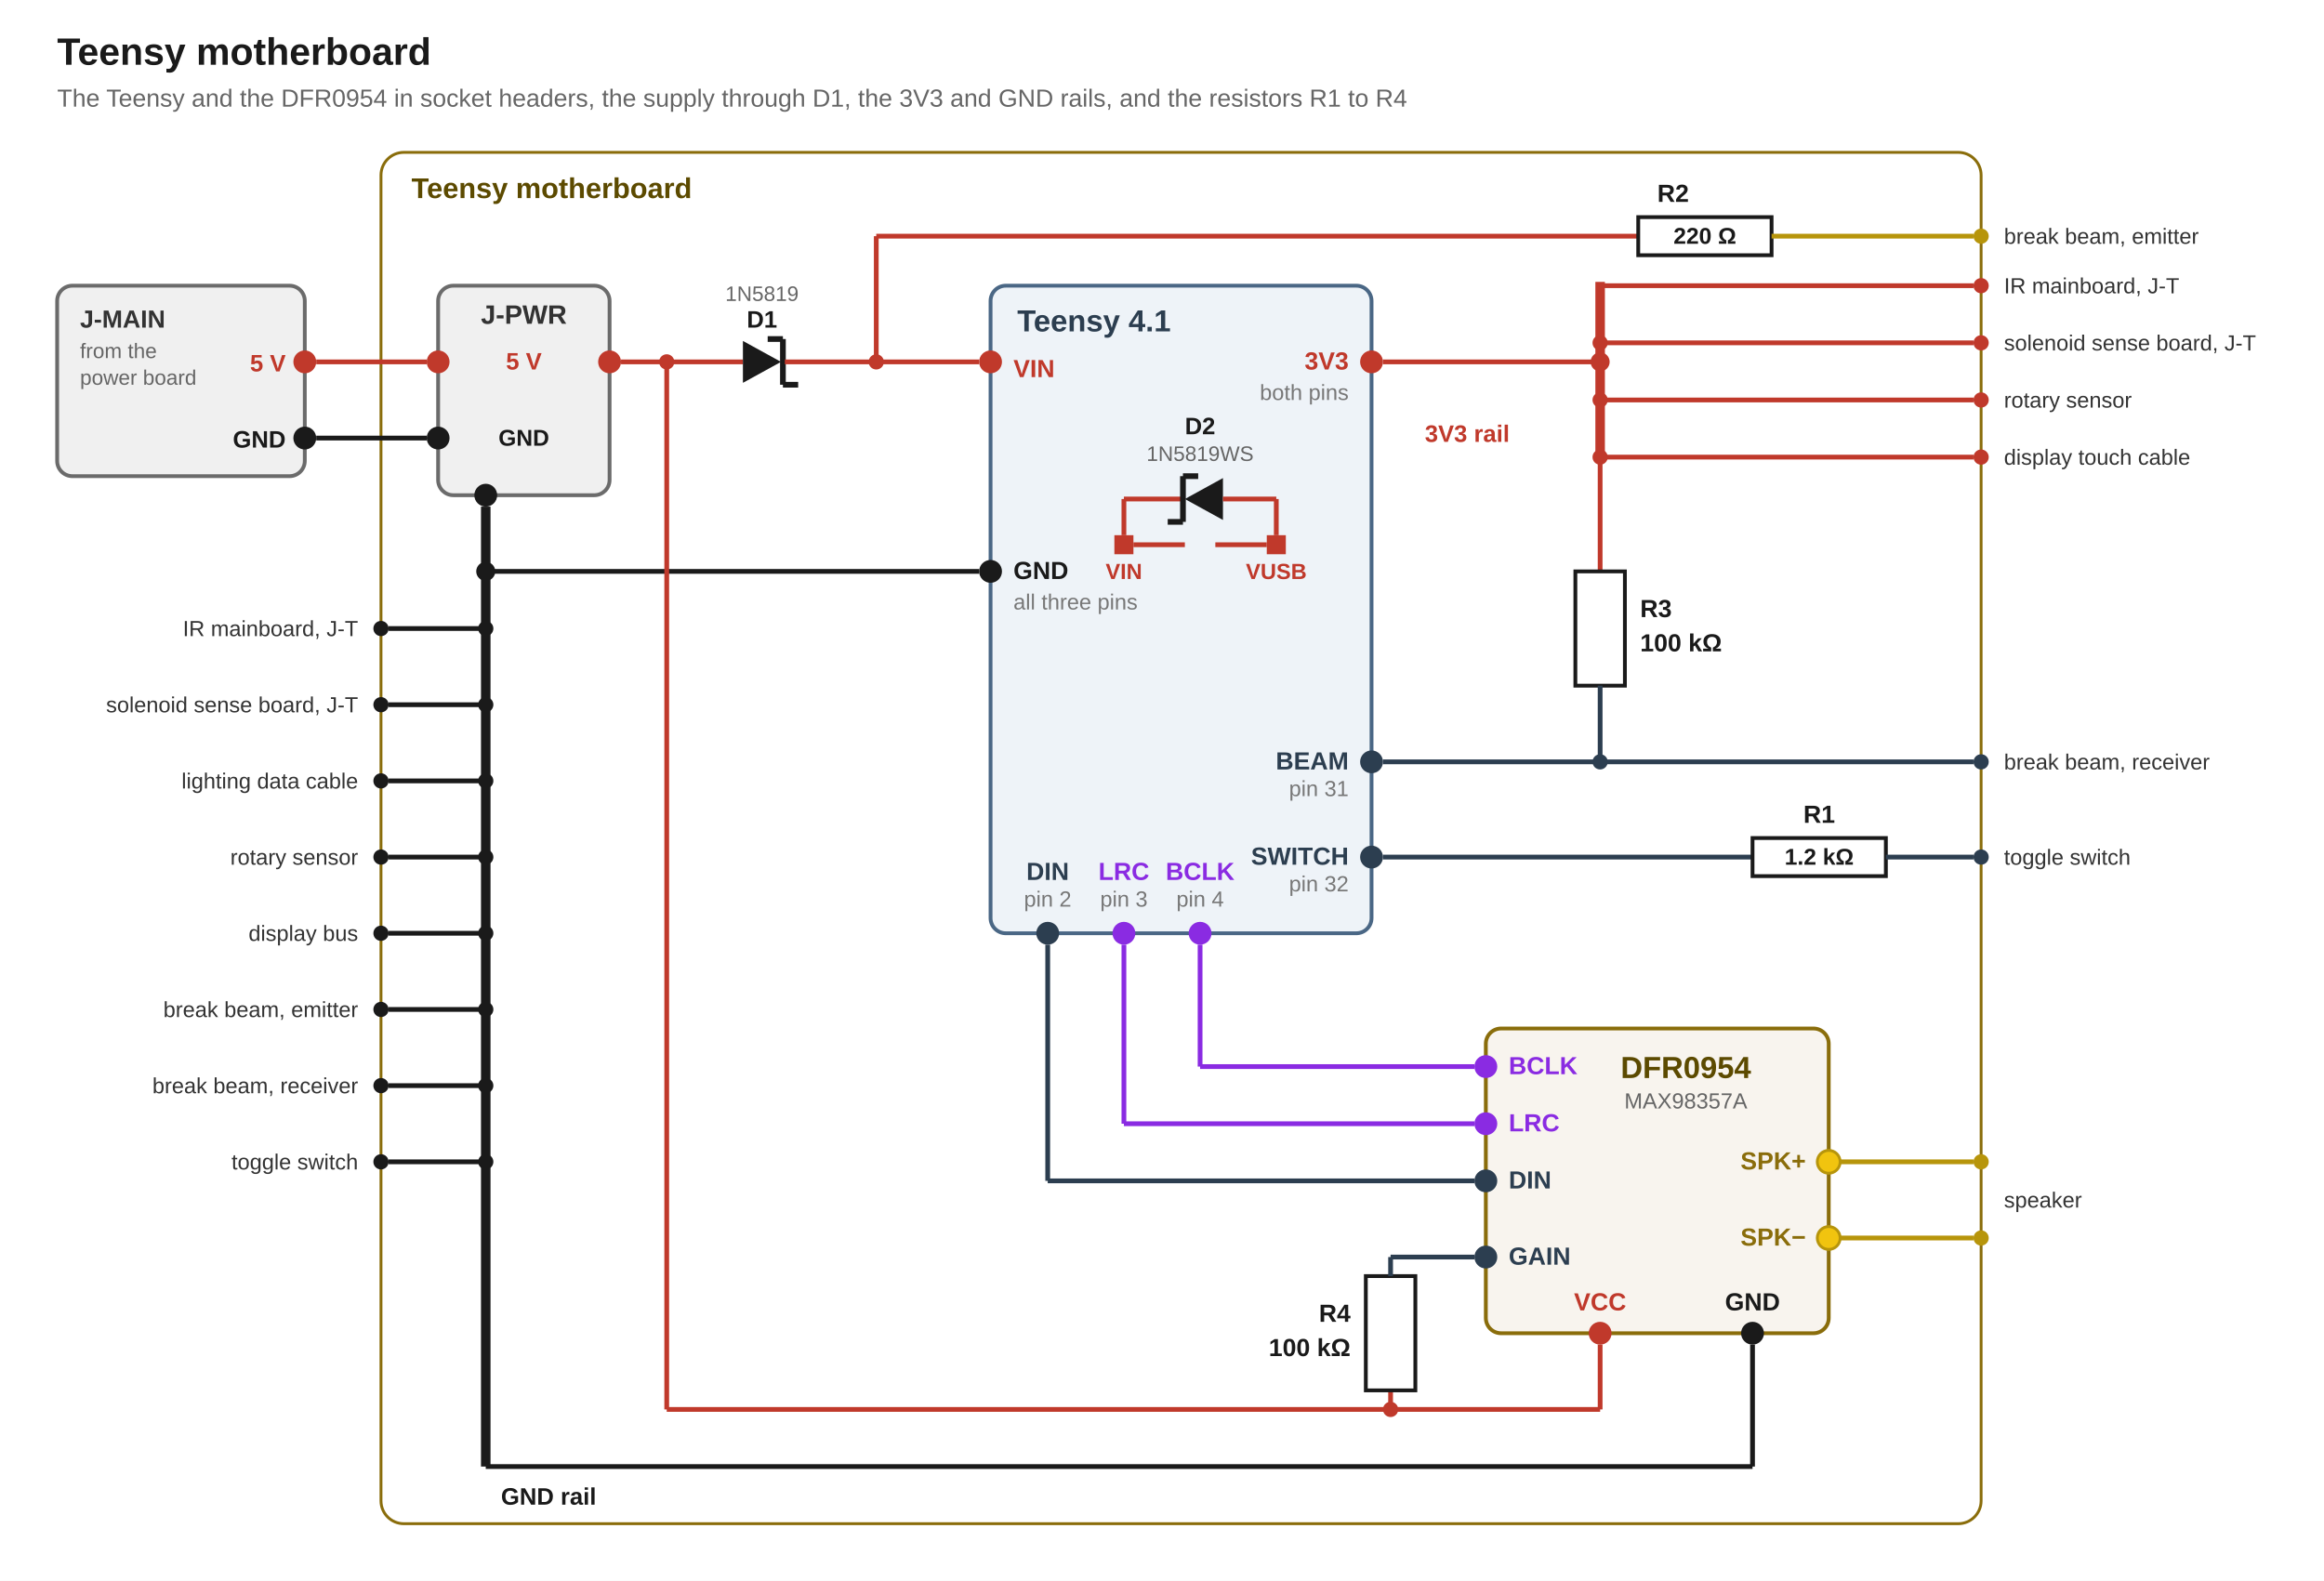
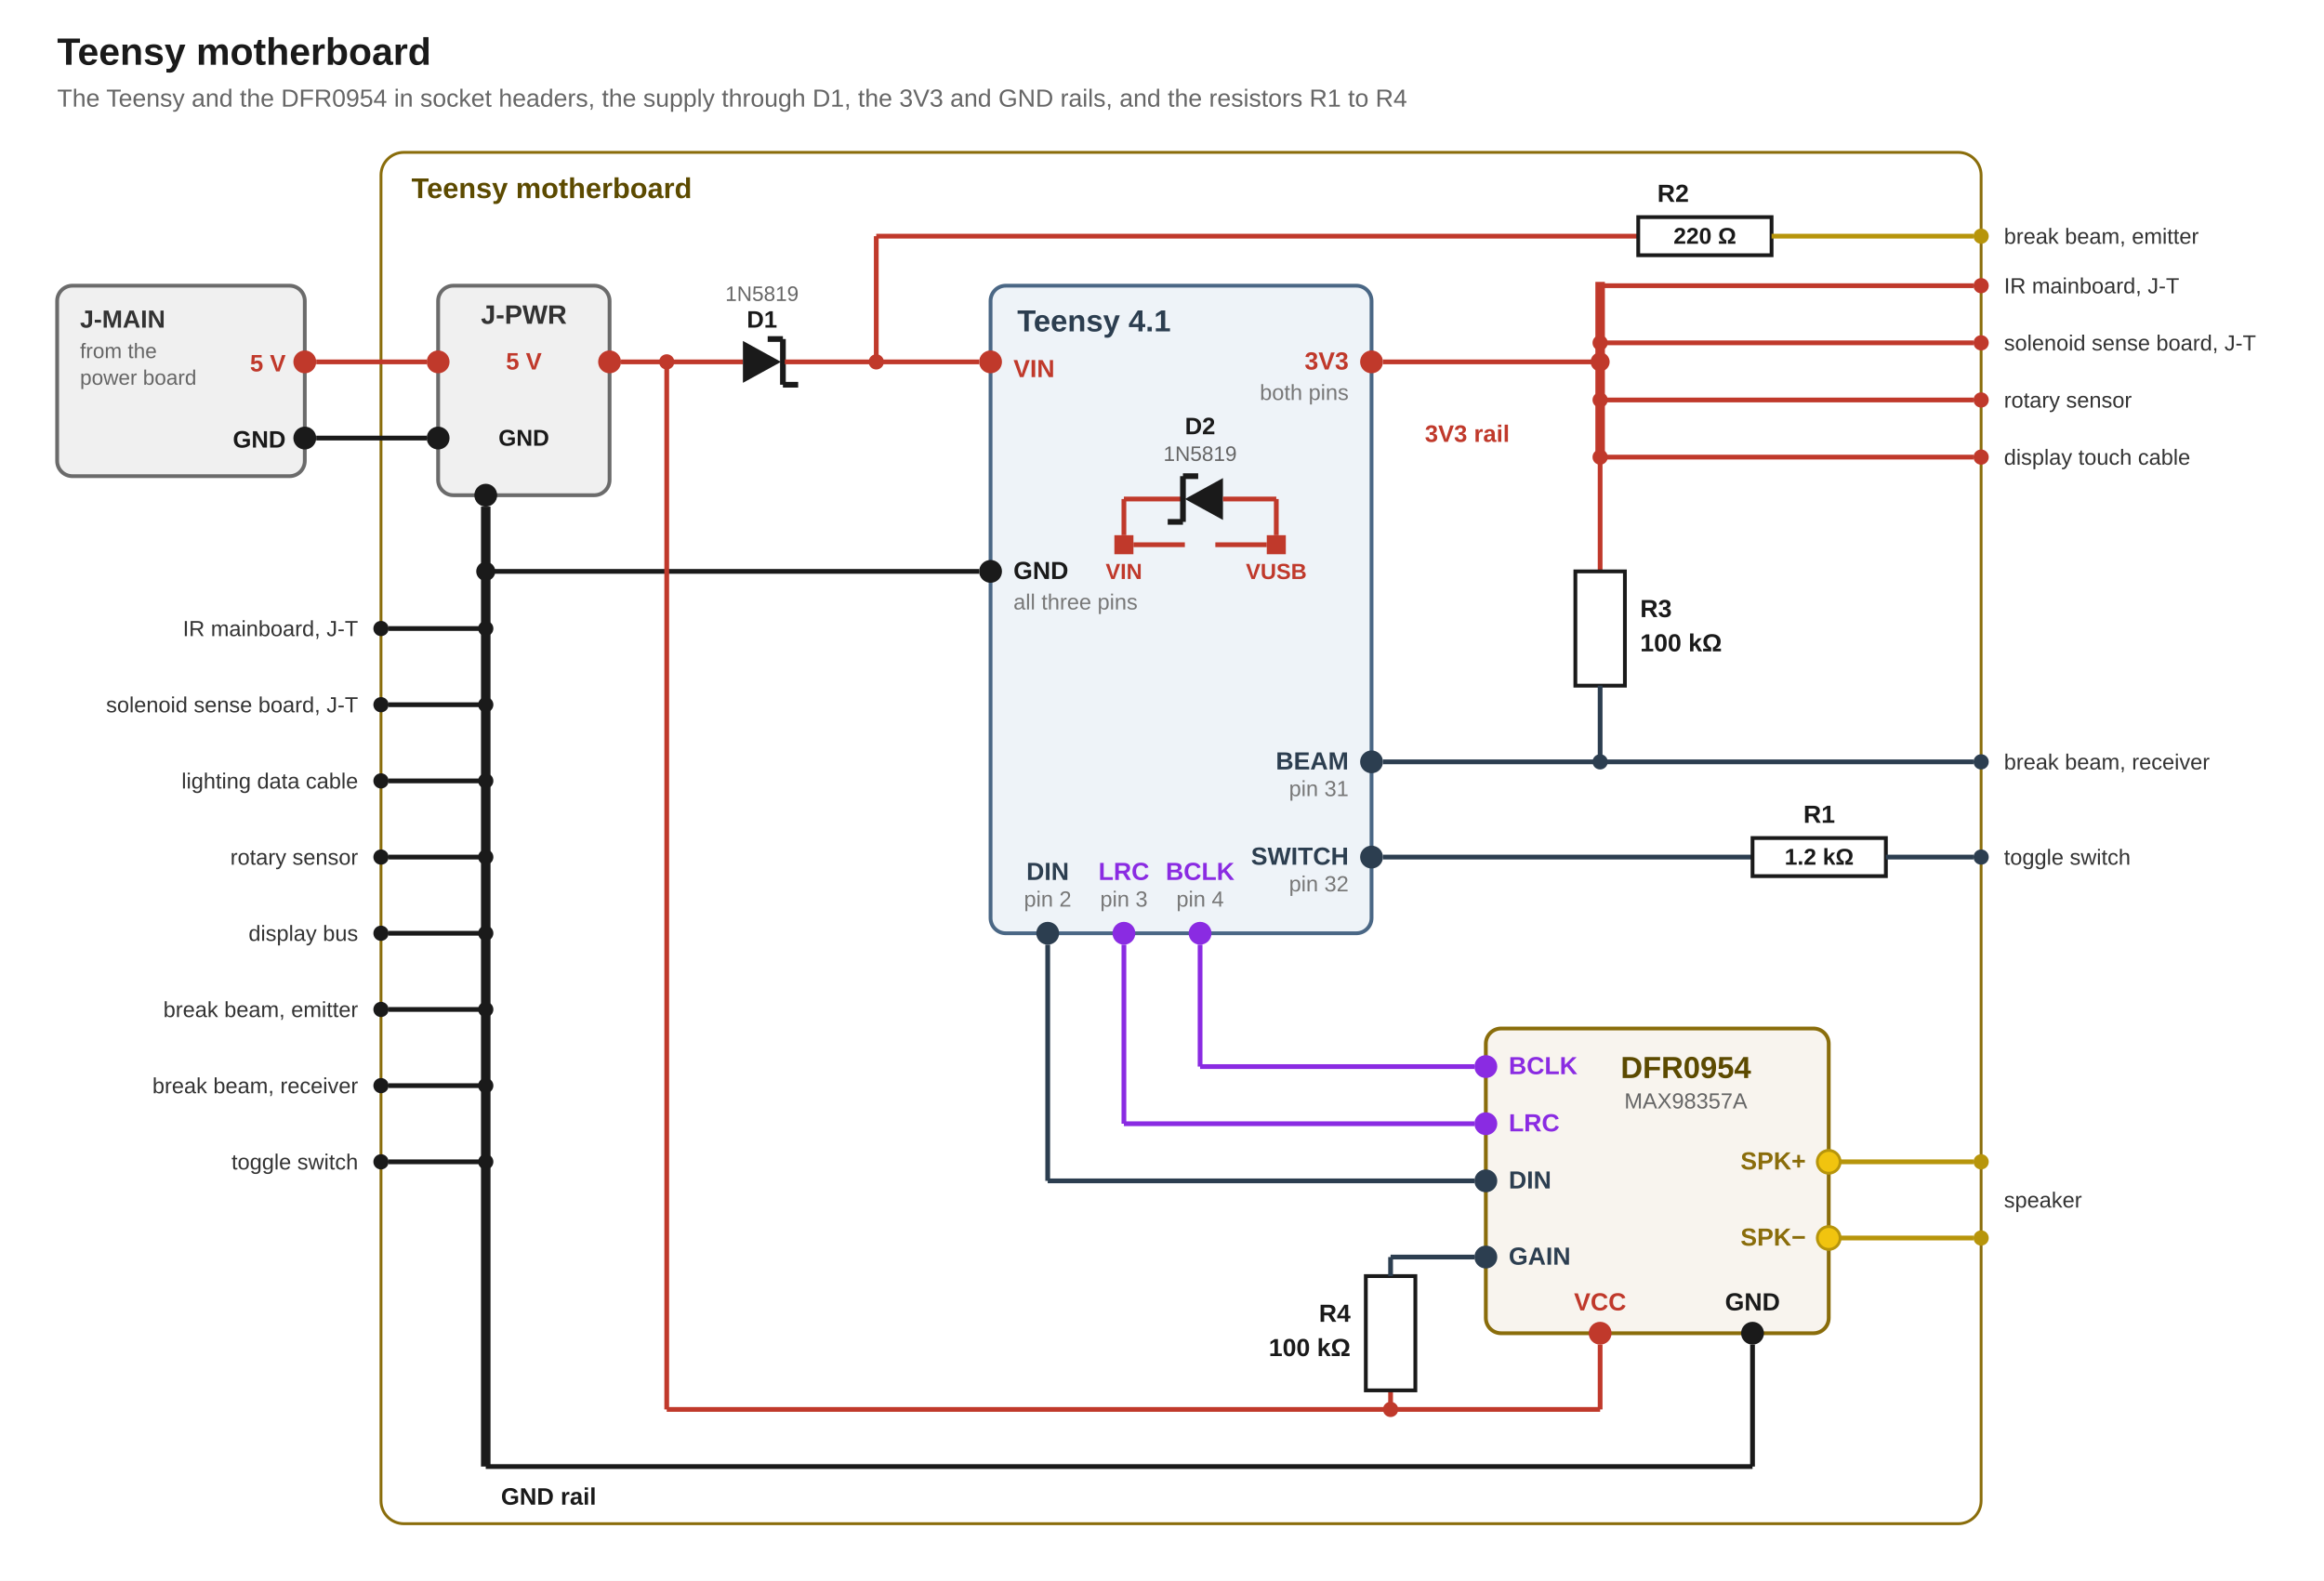
<svg xmlns="http://www.w3.org/2000/svg" viewBox="0 0 1220 830" font-family="Segoe UI, Arial, sans-serif">
  <rect x="0" y="0" width="1220" height="830" fill="#ffffff" />
  <text x="30" y="34" font-size="20" font-weight="700" fill="#1a1a1a">Teensy motherboard</text>
  <text x="30" y="56" font-size="13" fill="#666">The Teensy and the DFR0954 in socket headers, the supply through D1, the 3V3 and GND rails, and the resistors R1 to R4</text>
  <rect x="200" y="80" width="840" height="720" rx="12" fill="none" stroke="#8a6d0b" stroke-width="1.5" />
  <text x="216" y="104" font-size="15" font-weight="700" fill="#5c4a00">Teensy motherboard</text>
  <rect x="30" y="150" width="130" height="100" rx="8" fill="#f0f0f0" stroke="#6b6b6b" stroke-width="2" />
  <text x="42" y="172" font-size="13" font-weight="700" fill="#333333">J-MAIN</text>
  <text x="42" y="188" font-size="11" fill="#666">from the</text>
  <text x="42" y="202" font-size="11" fill="#666">power board</text>
  <circle cx="160" cy="190" r="6" fill="#c0392b" />
  <text x="150" y="195" text-anchor="end" font-size="12.5" font-weight="700" fill="#c0392b" data-fig="lighting:v_rail">5 V</text>
  <circle cx="160" cy="230" r="6" fill="#1a1a1a" />
  <text x="150" y="235" text-anchor="end" font-size="12.5" font-weight="700" fill="#1a1a1a">GND</text>
  <line x1="166" y1="190" x2="224" y2="190" stroke="#c0392b" stroke-width="2.5" />
  <line x1="166" y1="230" x2="224" y2="230" stroke="#1a1a1a" stroke-width="2.5" />
  <rect x="230" y="150" width="90" height="110" rx="8" fill="#f0f0f0" stroke="#6b6b6b" stroke-width="2" />
  <text x="275" y="170" text-anchor="middle" font-size="14" font-weight="700" fill="#333333">J-PWR</text>
  <circle cx="230" cy="190" r="6" fill="#c0392b" />
  <circle cx="320" cy="190" r="6" fill="#c0392b" />
  <text x="275" y="194" text-anchor="middle" font-size="12.5" font-weight="700" fill="#c0392b" data-fig="lighting:v_rail">5 V</text>
  <circle cx="230" cy="230" r="6" fill="#1a1a1a" />
  <circle cx="255" cy="260" r="6" fill="#1a1a1a" />
  <text x="275" y="234" text-anchor="middle" font-size="12" font-weight="700" fill="#1a1a1a">GND</text>
  <line x1="326" y1="190" x2="390" y2="190" stroke="#c0392b" stroke-width="2.5" />
  <circle cx="350" cy="190" r="4" fill="#c0392b" />
  <polygon points="390,179 390,201 410,190" fill="#1a1a1a" />
  <line x1="411" y1="178" x2="411" y2="202" stroke="#1a1a1a" stroke-width="3" />
  <line x1="411" y1="178" x2="403" y2="178" stroke="#1a1a1a" stroke-width="3" />
  <line x1="411" y1="202" x2="419" y2="202" stroke="#1a1a1a" stroke-width="3" />
  <line x1="412" y1="190" x2="514" y2="190" stroke="#c0392b" stroke-width="2.5" />
  <circle cx="460" cy="190" r="4" fill="#c0392b" />
  <text x="400" y="172" text-anchor="middle" font-size="12.5" font-weight="700" fill="#1a1a1a">D1</text>
  <text x="400" y="158" text-anchor="middle" font-size="11" fill="#666">1N5819</text>
  <line x1="460" y1="190" x2="460" y2="124" stroke="#c0392b" stroke-width="2.5" />
  <line x1="460" y1="124" x2="860" y2="124" stroke="#c0392b" stroke-width="2.5" />
  <rect x="860" y="114" width="70" height="20" fill="#fff" stroke="#1a1a1a" stroke-width="2" />
  <text x="895" y="128" text-anchor="middle" font-size="12" font-weight="700" fill="#1a1a1a" data-fig="break-beam:r_e">220 Ω</text>
  <text x="870" y="106" font-size="13" font-weight="700" fill="#1a1a1a">R2</text>
  <line x1="930" y1="124" x2="1036" y2="124" stroke="#b7950b" stroke-width="2.5" />
  <circle cx="1040" cy="124" r="4" fill="#b7950b" />
  <text x="1052" y="128" font-size="11.5" fill="#333">break beam, emitter</text>
  <rect x="520" y="150" width="200" height="340" rx="8" fill="#eef3f8" stroke="#4a6785" stroke-width="2" />
  <text x="534" y="174" font-size="16" font-weight="700" fill="#2c3e50">Teensy 4.1</text>
  <circle cx="520" cy="190" r="6" fill="#c0392b" />
  <text x="532" y="198" font-size="13" font-weight="700" fill="#c0392b">VIN</text>
  <circle cx="520" cy="300" r="6" fill="#1a1a1a" />
  <text x="532" y="304" font-size="13" font-weight="700" fill="#1a1a1a">GND</text>
  <text x="532" y="320" font-size="11.5" fill="#777">all three pins</text>
  <circle cx="720" cy="190" r="6" fill="#c0392b" />
  <text x="708" y="194" text-anchor="end" font-size="13" font-weight="700" fill="#c0392b">3V3</text>
  <text x="708" y="210" text-anchor="end" font-size="11.5" fill="#777">both pins</text>
  <circle cx="720" cy="400" r="6" fill="#2c3e50" />
  <text x="708" y="404" text-anchor="end" font-size="13" font-weight="700" fill="#2c3e50">BEAM</text>
  <text x="708" y="418" text-anchor="end" font-size="11.5" fill="#777" data-pin="Receiver output of the ball drain gate">pin 31</text>
  <circle cx="720" cy="450" r="6" fill="#2c3e50" />
  <text x="708" y="454" text-anchor="end" font-size="13" font-weight="700" fill="#2c3e50">SWITCH</text>
  <text x="708" y="468" text-anchor="end" font-size="11.5" fill="#777" data-pin="Toggle switch">pin 32</text>
  <circle cx="550" cy="490" r="6" fill="#2c3e50" />
  <text x="550" y="462" text-anchor="middle" font-size="13" font-weight="700" fill="#2c3e50">DIN</text>
  <text x="550" y="476" text-anchor="middle" font-size="11.5" fill="#777" data-pin="DIN to the DFR0954">pin 2</text>
  <circle cx="590" cy="490" r="6" fill="#8a2be2" />
  <text x="590" y="462" text-anchor="middle" font-size="13" font-weight="700" fill="#8a2be2">LRC</text>
  <text x="590" y="476" text-anchor="middle" font-size="11.5" fill="#777" data-pin="LRC to the DFR0954">pin 3</text>
  <circle cx="630" cy="490" r="6" fill="#8a2be2" />
  <text x="630" y="462" text-anchor="middle" font-size="13" font-weight="700" fill="#8a2be2">BCLK</text>
  <text x="630" y="476" text-anchor="middle" font-size="11.5" fill="#777" data-pin="BCLK to the DFR0954">pin 4</text>
  <text x="630" y="228" text-anchor="middle" font-size="12.5" font-weight="700" fill="#1a1a1a">D2</text>
-   <text x="630" y="242" text-anchor="middle" font-size="11" fill="#666">1N5819WS</text>
+   <text x="630" y="242" text-anchor="middle" font-size="11" fill="#666">1N5819</text>
  <line x1="590" y1="281" x2="590" y2="262" stroke="#c0392b" stroke-width="2.5" />
  <line x1="590" y1="262" x2="621" y2="262" stroke="#c0392b" stroke-width="2.5" />
  <line x1="621" y1="250" x2="621" y2="274" stroke="#1a1a1a" stroke-width="3" />
  <line x1="621" y1="250" x2="629" y2="250" stroke="#1a1a1a" stroke-width="3" />
  <line x1="621" y1="274" x2="613" y2="274" stroke="#1a1a1a" stroke-width="3" />
  <polygon points="622,262 642,251 642,273" fill="#1a1a1a" />
  <line x1="642" y1="262" x2="670" y2="262" stroke="#c0392b" stroke-width="2.5" />
  <line x1="670" y1="262" x2="670" y2="281" stroke="#c0392b" stroke-width="2.5" />
  <rect x="585" y="281" width="10" height="10" fill="#c0392b" />
  <rect x="665" y="281" width="10" height="10" fill="#c0392b" />
  <line x1="595" y1="286" x2="622" y2="286" stroke="#c0392b" stroke-width="2.5" />
  <line x1="638" y1="286" x2="665" y2="286" stroke="#c0392b" stroke-width="2.5" />
  <text x="590" y="304" text-anchor="middle" font-size="11.5" font-weight="700" fill="#c0392b">VIN</text>
  <text x="670" y="304" text-anchor="middle" font-size="11.5" font-weight="700" fill="#c0392b">VUSB</text>
  <line x1="255" y1="266" x2="255" y2="770" stroke="#1a1a1a" stroke-width="5" />
  <text x="263" y="790" font-size="12.5" font-weight="700" fill="#1a1a1a">GND rail</text>
  <line x1="514" y1="300" x2="255" y2="300" stroke="#1a1a1a" stroke-width="2.5" />
  <circle cx="255" cy="300" r="5" fill="#1a1a1a" />
  <line x1="255" y1="330" x2="204" y2="330" stroke="#1a1a1a" stroke-width="2.5" />
  <circle cx="255" cy="330" r="4" fill="#1a1a1a" />
  <circle cx="200" cy="330" r="4" fill="#1a1a1a" />
  <text x="188" y="334" text-anchor="end" font-size="11.5" fill="#333">IR mainboard, J-T</text>
  <line x1="255" y1="370" x2="204" y2="370" stroke="#1a1a1a" stroke-width="2.5" />
  <circle cx="255" cy="370" r="4" fill="#1a1a1a" />
  <circle cx="200" cy="370" r="4" fill="#1a1a1a" />
  <text x="188" y="374" text-anchor="end" font-size="11.5" fill="#333">solenoid sense board, J-T</text>
  <line x1="255" y1="410" x2="204" y2="410" stroke="#1a1a1a" stroke-width="2.5" />
  <circle cx="255" cy="410" r="4" fill="#1a1a1a" />
  <circle cx="200" cy="410" r="4" fill="#1a1a1a" />
  <text x="188" y="414" text-anchor="end" font-size="11.5" fill="#333">lighting data cable</text>
  <line x1="255" y1="450" x2="204" y2="450" stroke="#1a1a1a" stroke-width="2.5" />
  <circle cx="255" cy="450" r="4" fill="#1a1a1a" />
  <circle cx="200" cy="450" r="4" fill="#1a1a1a" />
  <text x="188" y="454" text-anchor="end" font-size="11.5" fill="#333">rotary sensor</text>
  <line x1="255" y1="490" x2="204" y2="490" stroke="#1a1a1a" stroke-width="2.5" />
  <circle cx="255" cy="490" r="4" fill="#1a1a1a" />
  <circle cx="200" cy="490" r="4" fill="#1a1a1a" />
  <text x="188" y="494" text-anchor="end" font-size="11.5" fill="#333">display bus</text>
  <line x1="255" y1="530" x2="204" y2="530" stroke="#1a1a1a" stroke-width="2.5" />
  <circle cx="255" cy="530" r="4" fill="#1a1a1a" />
  <circle cx="200" cy="530" r="4" fill="#1a1a1a" />
  <text x="188" y="534" text-anchor="end" font-size="11.5" fill="#333">break beam, emitter</text>
  <line x1="255" y1="570" x2="204" y2="570" stroke="#1a1a1a" stroke-width="2.5" />
  <circle cx="255" cy="570" r="4" fill="#1a1a1a" />
  <circle cx="200" cy="570" r="4" fill="#1a1a1a" />
  <text x="188" y="574" text-anchor="end" font-size="11.5" fill="#333">break beam, receiver</text>
  <line x1="255" y1="610" x2="204" y2="610" stroke="#1a1a1a" stroke-width="2.5" />
  <circle cx="255" cy="610" r="4" fill="#1a1a1a" />
  <circle cx="200" cy="610" r="4" fill="#1a1a1a" />
  <text x="188" y="614" text-anchor="end" font-size="11.5" fill="#333">toggle switch</text>
  <line x1="726" y1="190" x2="840" y2="190" stroke="#c0392b" stroke-width="2.5" />
  <line x1="840" y1="148" x2="840" y2="242" stroke="#c0392b" stroke-width="5" />
  <circle cx="840" cy="190" r="5" fill="#c0392b" />
  <text x="748" y="232" font-size="12.5" font-weight="700" fill="#c0392b">3V3 rail</text>
  <line x1="840" y1="150" x2="1036" y2="150" stroke="#c0392b" stroke-width="2.5" />
  <circle cx="1040" cy="150" r="4" fill="#c0392b" />
  <text x="1052" y="154" font-size="11.5" fill="#333">IR mainboard, J-T</text>
  <line x1="840" y1="180" x2="1036" y2="180" stroke="#c0392b" stroke-width="2.5" />
  <circle cx="840" cy="180" r="4" fill="#c0392b" />
  <circle cx="1040" cy="180" r="4" fill="#c0392b" />
  <text x="1052" y="184" font-size="11.5" fill="#333">solenoid sense board, J-T</text>
  <line x1="840" y1="210" x2="1036" y2="210" stroke="#c0392b" stroke-width="2.5" />
  <circle cx="840" cy="210" r="4" fill="#c0392b" />
  <circle cx="1040" cy="210" r="4" fill="#c0392b" />
  <text x="1052" y="214" font-size="11.5" fill="#333">rotary sensor</text>
  <line x1="840" y1="240" x2="1036" y2="240" stroke="#c0392b" stroke-width="2.5" />
  <circle cx="840" cy="240" r="4" fill="#c0392b" />
  <circle cx="1040" cy="240" r="4" fill="#c0392b" />
  <text x="1052" y="244" font-size="11.5" fill="#333">display touch cable</text>
  <line x1="840" y1="242" x2="840" y2="300" stroke="#c0392b" stroke-width="2.5" />
  <rect x="827" y="300" width="26" height="60" fill="#fff" stroke="#1a1a1a" stroke-width="2" />
  <text x="861" y="324" font-size="13" font-weight="700" fill="#1a1a1a">R3</text>
  <text x="861" y="342" font-size="13" font-weight="700" fill="#1a1a1a" data-fig="break-beam:r_pu">100 kΩ</text>
  <line x1="840" y1="360" x2="840" y2="400" stroke="#2c3e50" stroke-width="2.5" />
  <circle cx="840" cy="400" r="4" fill="#2c3e50" />
  <line x1="726" y1="400" x2="1036" y2="400" stroke="#2c3e50" stroke-width="2.5" />
  <circle cx="1040" cy="400" r="4" fill="#2c3e50" />
  <text x="1052" y="404" font-size="11.5" fill="#333">break beam, receiver</text>
  <line x1="726" y1="450" x2="920" y2="450" stroke="#2c3e50" stroke-width="2.5" />
  <rect x="920" y="440" width="70" height="20" fill="#fff" stroke="#1a1a1a" stroke-width="2" />
  <text x="955" y="454" text-anchor="middle" font-size="12" font-weight="700" fill="#1a1a1a" data-fig="r_s">1.2 kΩ</text>
  <text x="955" y="432" text-anchor="middle" font-size="13" font-weight="700" fill="#1a1a1a">R1</text>
  <line x1="990" y1="450" x2="1036" y2="450" stroke="#2c3e50" stroke-width="2.5" />
  <circle cx="1040" cy="450" r="4" fill="#2c3e50" />
  <text x="1052" y="454" font-size="11.5" fill="#333">toggle switch</text>
  <rect x="780" y="540" width="180" height="160" rx="8" fill="#f8f4ee" stroke="#8a6d0b" stroke-width="2" />
  <text x="885" y="566" text-anchor="middle" font-size="16" font-weight="700" fill="#5c4a00">DFR0954</text>
  <text x="885" y="582" text-anchor="middle" font-size="11.5" fill="#666">MAX98357A</text>
  <circle cx="780" cy="560" r="6" fill="#8a2be2" />
  <text x="792" y="564" font-size="13" font-weight="700" fill="#8a2be2">BCLK</text>
  <circle cx="780" cy="590" r="6" fill="#8a2be2" />
  <text x="792" y="594" font-size="13" font-weight="700" fill="#8a2be2">LRC</text>
  <circle cx="780" cy="620" r="6" fill="#2c3e50" />
  <text x="792" y="624" font-size="13" font-weight="700" fill="#2c3e50">DIN</text>
  <circle cx="780" cy="660" r="6" fill="#2c3e50" />
  <text x="792" y="664" font-size="13" font-weight="700" fill="#2c3e50">GAIN</text>
  <circle cx="840" cy="700" r="6" fill="#c0392b" />
  <text x="840" y="688" text-anchor="middle" font-size="13" font-weight="700" fill="#c0392b">VCC</text>
  <circle cx="920" cy="700" r="6" fill="#1a1a1a" />
  <text x="920" y="688" text-anchor="middle" font-size="13" font-weight="700" fill="#1a1a1a">GND</text>
  <circle cx="960" cy="610" r="6" fill="#f1c40f" stroke="#b7950b" stroke-width="1.5" />
  <text x="948" y="614" text-anchor="end" font-size="13" font-weight="700" fill="#8a6d0b">SPK+</text>
  <circle cx="960" cy="650" r="6" fill="#f1c40f" stroke="#b7950b" stroke-width="1.5" />
  <text x="948" y="654" text-anchor="end" font-size="13" font-weight="700" fill="#8a6d0b">SPK−</text>
  <line x1="630" y1="496" x2="630" y2="560" stroke="#8a2be2" stroke-width="2.5" />
  <line x1="630" y1="560" x2="774" y2="560" stroke="#8a2be2" stroke-width="2.5" />
  <line x1="590" y1="496" x2="590" y2="590" stroke="#8a2be2" stroke-width="2.5" />
  <line x1="590" y1="590" x2="774" y2="590" stroke="#8a2be2" stroke-width="2.5" />
  <line x1="550" y1="496" x2="550" y2="620" stroke="#2c3e50" stroke-width="2.5" />
  <line x1="550" y1="620" x2="774" y2="620" stroke="#2c3e50" stroke-width="2.5" />
  <line x1="350" y1="190" x2="350" y2="740" stroke="#c0392b" stroke-width="2.5" />
  <line x1="350" y1="740" x2="840" y2="740" stroke="#c0392b" stroke-width="2.5" />
  <line x1="840" y1="740" x2="840" y2="706" stroke="#c0392b" stroke-width="2.5" />
  <circle cx="730" cy="740" r="4" fill="#c0392b" />
  <line x1="730" y1="740" x2="730" y2="730" stroke="#c0392b" stroke-width="2.5" />
  <rect x="717" y="670" width="26" height="60" fill="#fff" stroke="#1a1a1a" stroke-width="2" />
  <text x="709" y="694" text-anchor="end" font-size="13" font-weight="700" fill="#1a1a1a">R4</text>
  <text x="709" y="712" text-anchor="end" font-size="13" font-weight="700" fill="#1a1a1a" data-fig="audio:r_gain">100 kΩ</text>
  <line x1="730" y1="670" x2="730" y2="660" stroke="#2c3e50" stroke-width="2.5" />
  <line x1="730" y1="660" x2="774" y2="660" stroke="#2c3e50" stroke-width="2.5" />
  <line x1="920" y1="706" x2="920" y2="770" stroke="#1a1a1a" stroke-width="2.5" />
  <line x1="920" y1="770" x2="255" y2="770" stroke="#1a1a1a" stroke-width="2.5" />
  <line x1="966" y1="610" x2="1036" y2="610" stroke="#b7950b" stroke-width="2.5" />
  <line x1="966" y1="650" x2="1036" y2="650" stroke="#b7950b" stroke-width="2.5" />
  <circle cx="1040" cy="610" r="4" fill="#b7950b" />
  <circle cx="1040" cy="650" r="4" fill="#b7950b" />
  <text x="1052" y="634" font-size="11.5" fill="#333">speaker</text>
</svg>
